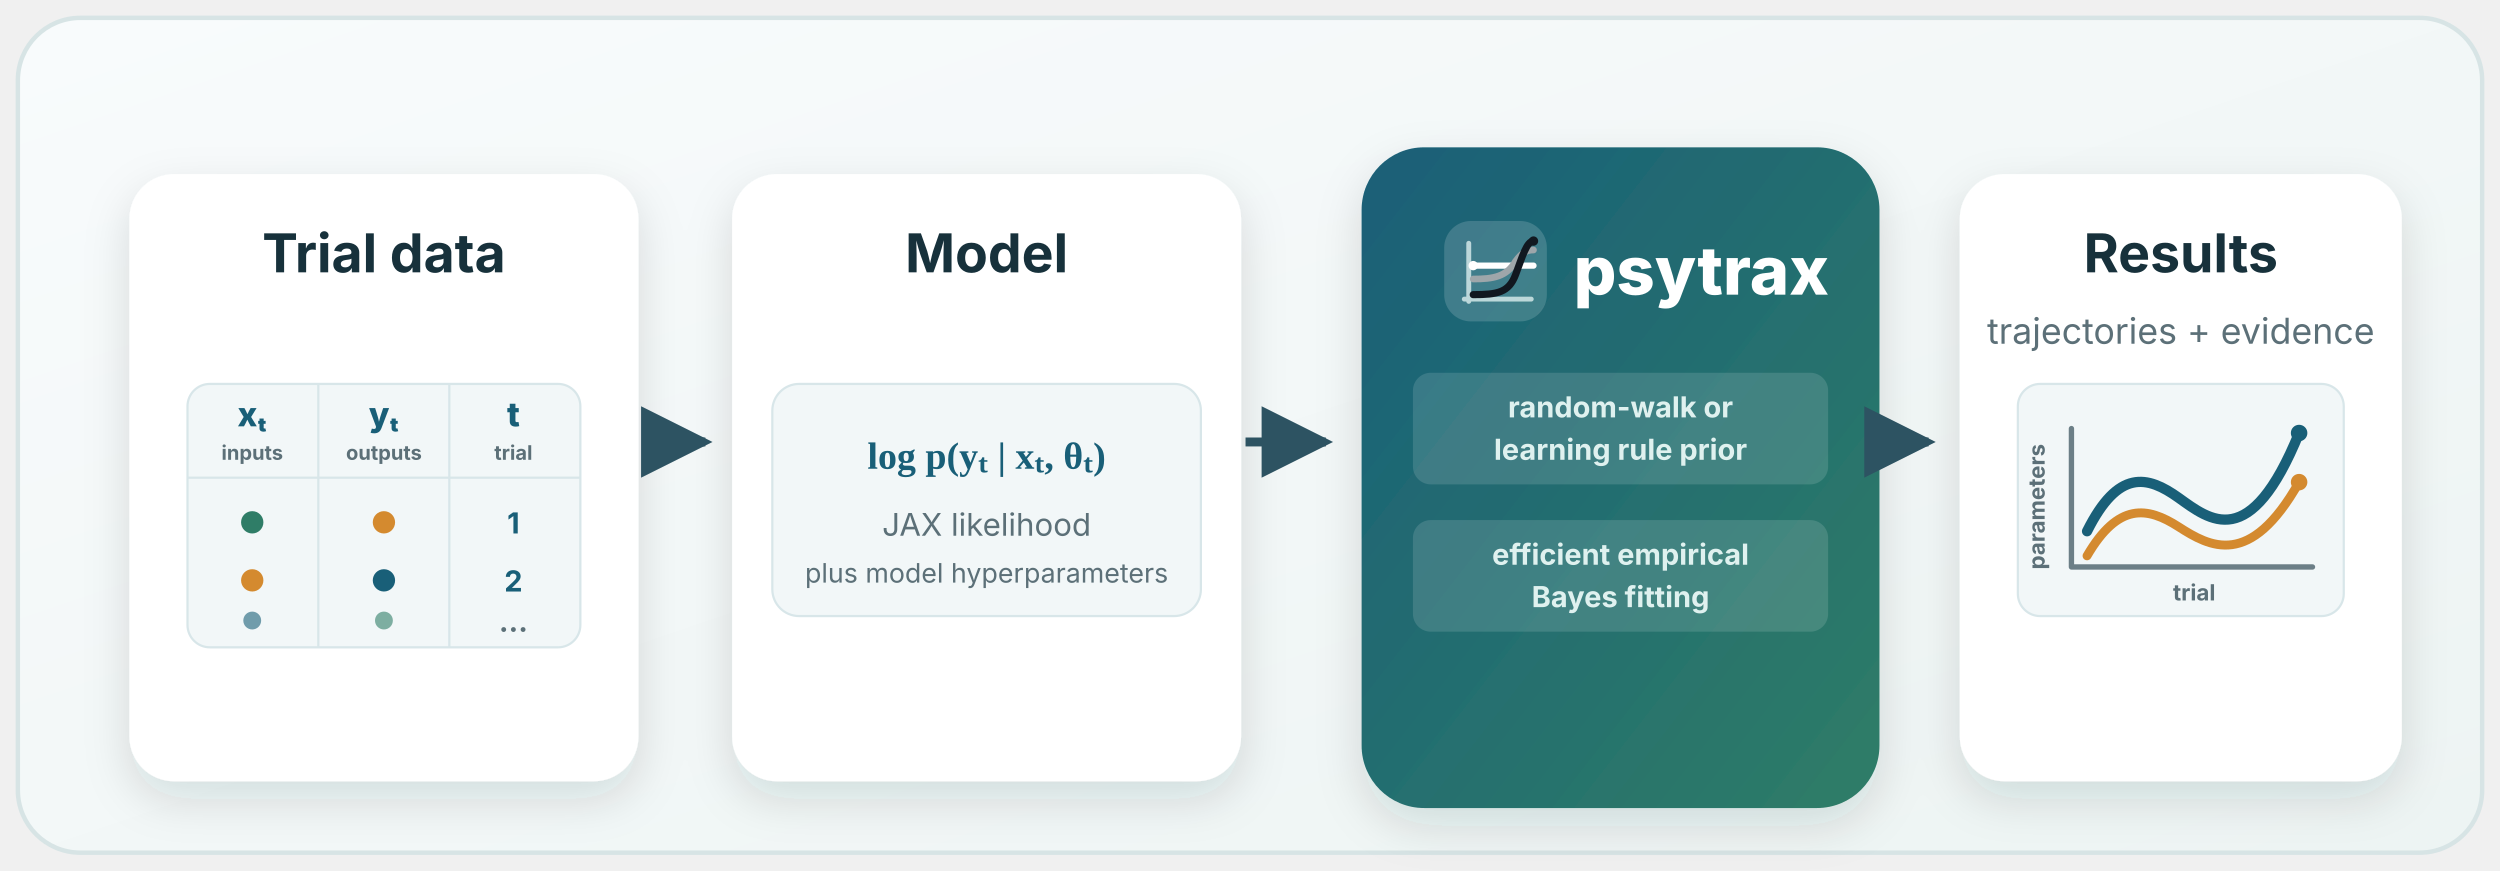
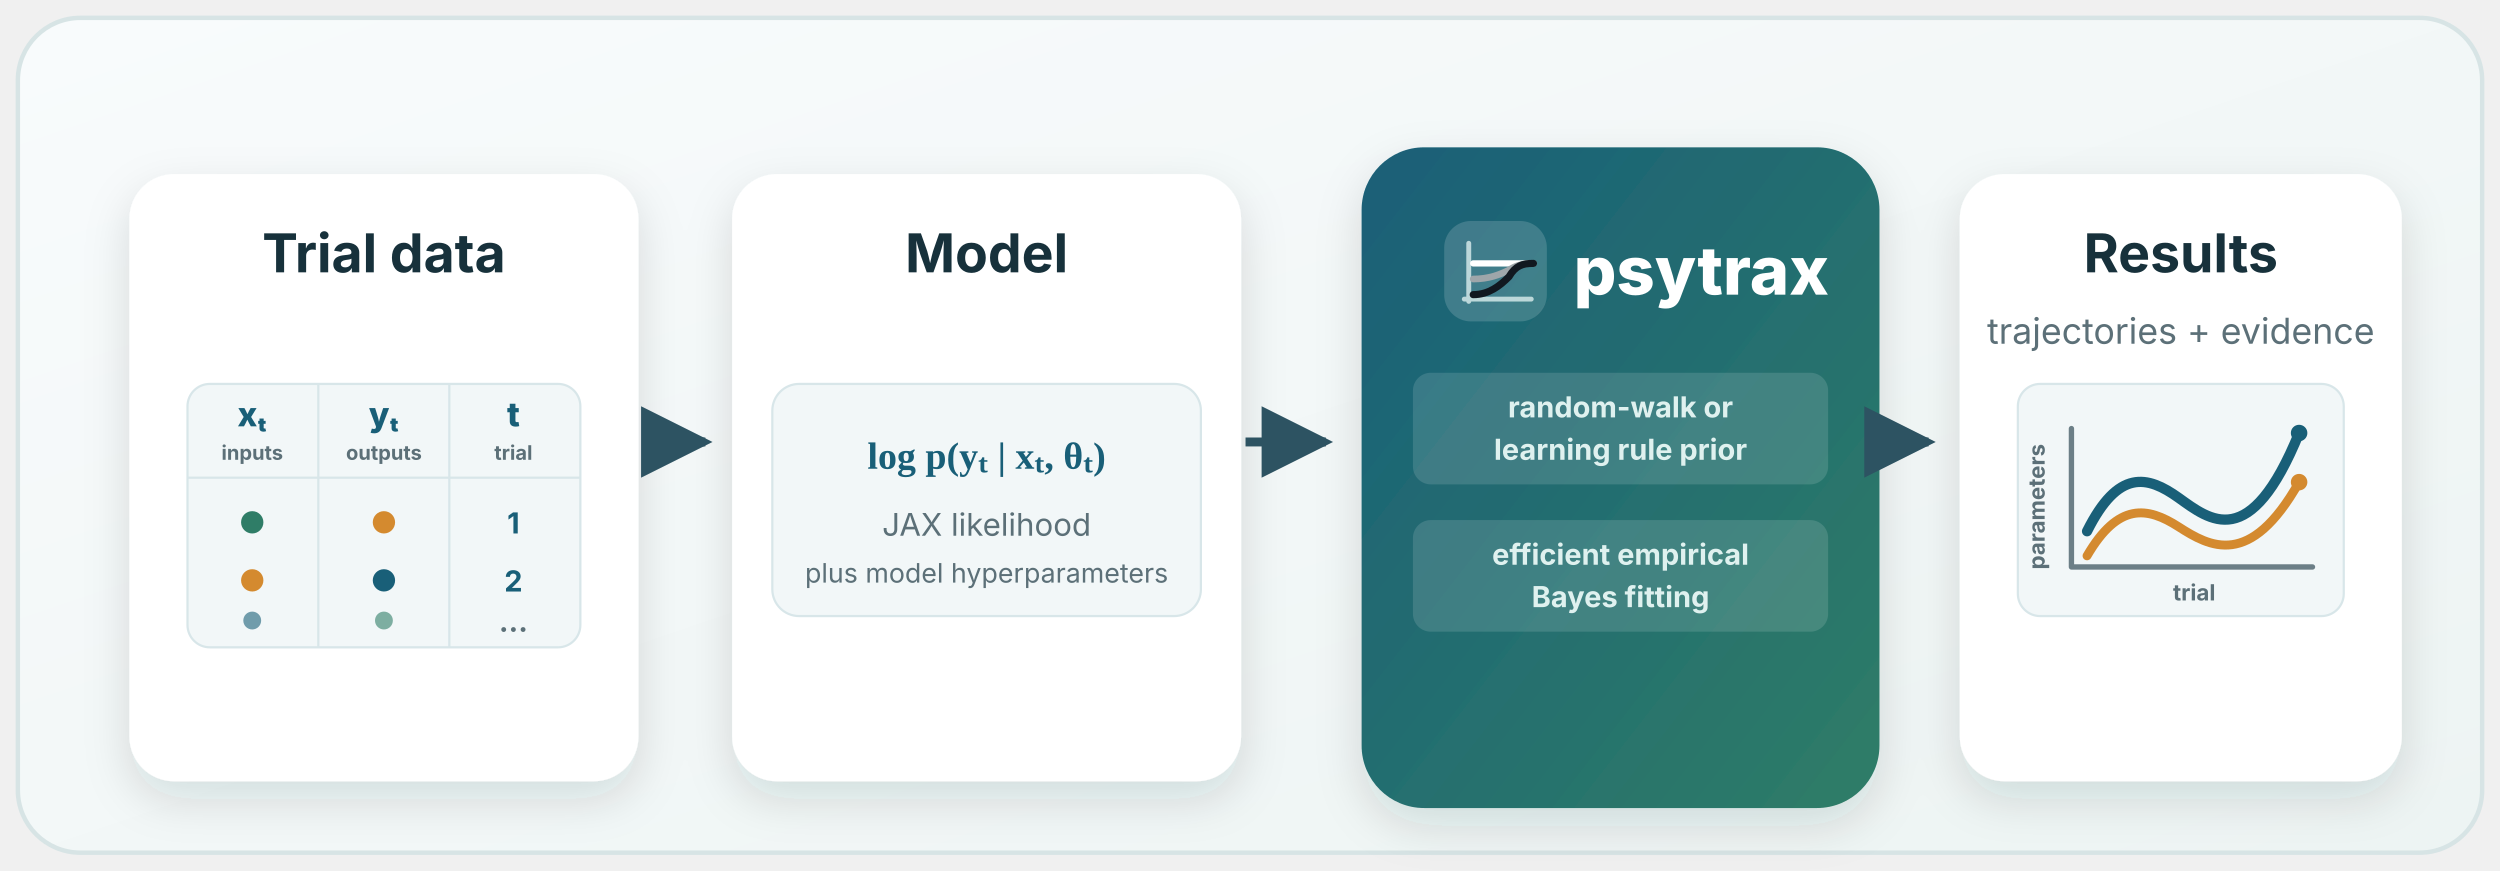
<svg xmlns="http://www.w3.org/2000/svg" viewBox="0 0 1120 390" role="img" aria-labelledby="title desc">
  <defs>
    <linearGradient id="background" x1="0" y1="0" x2="1" y2="1">
      <stop offset="0" stop-color="#f8fbfc" />
      <stop offset="1" stop-color="#edf4f3" />
    </linearGradient>
    <linearGradient id="core" x1="0" y1="0" x2="1" y2="1">
      <stop offset="0" stop-color="#195f78" />
      <stop offset="1" stop-color="#2f7d67" />
    </linearGradient>
    <filter id="shadow" x="-8%" y="-8%" width="116%" height="124%">
      <feDropShadow dx="0" dy="8" stdDeviation="10" flood-color="#17313b" flood-opacity="0.13" />
    </filter>
    <marker id="arrow" viewBox="0 0 10 10" refX="9" refY="5" markerWidth="8" markerHeight="8" orient="auto-start-reverse">
      <path d="M0 0 L10 5 L0 10 Z" fill="#2d5362" />
    </marker>
  </defs>
  <rect x="8" y="8" width="1104" height="374" rx="28" fill="url(#background)" stroke="#d7e4e5" stroke-width="2" />
  <g filter="url(#shadow)">
    <rect x="58" y="78" width="228" height="272" rx="20" fill="#ffffff" />
    <rect x="328" y="78" width="228" height="272" rx="20" fill="#ffffff" />
    <rect x="610" y="66" width="232" height="296" rx="28" fill="url(#core)" />
    <rect x="878" y="78" width="198" height="272" rx="20" fill="#ffffff" />
  </g>
  <text x="172" y="122" text-anchor="middle" fill="#17313b" font-family="Inter, Arial, sans-serif" font-size="24" font-weight="700">Trial data</text>
  <g transform="translate(84 172)">
    <rect x="0" y="0" width="176" height="118" rx="10" fill="#f2f7f8" stroke="#d8e6e9" />
    <line x1="0" y1="42" x2="176" y2="42" stroke="#d8e6e9" />
    <line x1="58.6" y1="0" x2="58.6" y2="118" stroke="#d8e6e9" />
    <line x1="117.3" y1="0" x2="117.3" y2="118" stroke="#d8e6e9" />
    <text x="29" y="19" text-anchor="middle" fill="#195f78" font-family="Inter, Arial, sans-serif" font-size="15" font-weight="800">xₜ</text>
    <text x="88" y="19" text-anchor="middle" fill="#195f78" font-family="Inter, Arial, sans-serif" font-size="15" font-weight="800">yₜ</text>
    <text x="146" y="19" text-anchor="middle" fill="#195f78" font-family="Inter, Arial, sans-serif" font-size="15" font-weight="800">t</text>
    <text x="29" y="34" text-anchor="middle" fill="#5c7078" font-family="Inter, Arial, sans-serif" font-size="9" font-weight="700">inputs</text>
    <text x="88" y="34" text-anchor="middle" fill="#5c7078" font-family="Inter, Arial, sans-serif" font-size="9" font-weight="700">outputs</text>
    <text x="146" y="34" text-anchor="middle" fill="#5c7078" font-family="Inter, Arial, sans-serif" font-size="9" font-weight="700">trial</text>
    <circle cx="29" cy="62" r="5" fill="#2f7d67" />
    <circle cx="88" cy="62" r="5" fill="#d48a2f" />
    <text x="146" y="67" text-anchor="middle" fill="#195f78" font-family="Inter, Arial, sans-serif" font-size="13" font-weight="700">1</text>
    <circle cx="29" cy="88" r="5" fill="#d48a2f" />
    <circle cx="88" cy="88" r="5" fill="#195f78" />
    <text x="146" y="93" text-anchor="middle" fill="#195f78" font-family="Inter, Arial, sans-serif" font-size="13" font-weight="700">2</text>
    <circle cx="29" cy="106" r="4" fill="#195f78" opacity="0.6" />
    <circle cx="88" cy="106" r="4" fill="#2f7d67" opacity="0.6" />
    <text x="146" y="111" text-anchor="middle" fill="#5c7078" font-family="Inter, Arial, sans-serif" font-size="13" font-weight="700">...</text>
  </g>
  <text x="442" y="122" text-anchor="middle" fill="#17313b" font-family="Inter, Arial, sans-serif" font-size="24" font-weight="700">Model</text>
  <g transform="translate(346 172)">
    <rect x="0" y="0" width="192" height="104" rx="12" fill="#f2f7f8" stroke="#d8e6e9" />
    <text x="96" y="38" text-anchor="middle" fill="#195f78" font-family="Georgia, 'Times New Roman', serif" font-size="17" font-weight="700">log p(yₜ | xₜ, θₜ)</text>
    <text x="96" y="68" text-anchor="middle" fill="#5c7078" font-family="Inter, Arial, sans-serif" font-size="14">JAX likelihood</text>
    <text x="96" y="89" text-anchor="middle" fill="#5c7078" font-family="Inter, Arial, sans-serif" font-size="12">plus model hyperparameters</text>
  </g>
  <g transform="translate(647 99)">
    <rect x="0" y="0" width="46" height="45" rx="12" fill="#ffffff" opacity="0.16" />
    <path d="M9 35 H39 M11 36 V10" fill="none" stroke="#dff1ef" stroke-width="2.2" stroke-linecap="round" opacity="0.78" />
-     <path d="M13 20 C22 20 31 20 40 20" fill="none" stroke="#ffffff" stroke-width="2.8" stroke-linecap="round" />
-     <path d="M13 26 C22 26 28 25 32 18 C35 14 37 13 40 13" fill="none" stroke="#9ea6aa" stroke-width="3" stroke-linecap="round" />
-     <path d="M13 33 C24 33 29 32 32 24 C35 16 37 9 40 9" fill="none" stroke="#111820" stroke-width="3.2" stroke-linecap="round" />
-     <circle cx="13" cy="20" r="2.1" fill="#ffffff" />
-     <circle cx="40" cy="9" r="2.1" fill="#111820" />
+     <path d="M13 19 H40" fill="none" stroke="#ffffff" stroke-width="2.8" stroke-linecap="round" />
+     <path d="M13 26 C20 26 25 24 29 22 C32 20 35 19 40 19" fill="none" stroke="#9ea6aa" stroke-width="3" stroke-linecap="round" />
+     <path d="M13 33 C20 33 25 29 29 25 C32 20 35 19 40 19" fill="none" stroke="#111820" stroke-width="3.2" stroke-linecap="round" />
    <text x="58" y="33" fill="#ffffff" font-family="Inter, Arial, sans-serif" font-size="30" font-weight="800" letter-spacing="0">psytrax</text>
  </g>
  <g transform="translate(639 167)">
    <rect x="-6" y="0" width="186" height="50" rx="8" fill="#ffffff" opacity="0.13" />
    <rect x="-6" y="66" width="186" height="50" rx="8" fill="#ffffff" opacity="0.13" />
    <text x="87" y="20" text-anchor="middle" fill="#dff1ef" font-family="Inter, Arial, sans-serif" font-size="13" font-weight="700">random-walk or</text>
    <text x="87" y="39" text-anchor="middle" fill="#dff1ef" font-family="Inter, Arial, sans-serif" font-size="13" font-weight="700">learning rule prior</text>
    <text x="87" y="86" text-anchor="middle" fill="#dff1ef" font-family="Inter, Arial, sans-serif" font-size="13" font-weight="700">efficient empirical</text>
    <text x="87" y="105" text-anchor="middle" fill="#dff1ef" font-family="Inter, Arial, sans-serif" font-size="13" font-weight="700">Bayes fitting</text>
  </g>
  <text x="977" y="122" text-anchor="middle" fill="#17313b" font-family="Inter, Arial, sans-serif" font-size="24" font-weight="700">Results</text>
  <text x="977" y="154" text-anchor="middle" fill="#5c7078" font-family="Inter, Arial, sans-serif" font-size="16">trajectories + evidence</text>
  <g transform="translate(904 172)">
    <rect x="0" y="0" width="146" height="104" rx="10" fill="#f2f7f8" stroke="#d8e6e9" />
    <path d="M24 82 V20 M24 82 H132" fill="none" stroke="#6c7f87" stroke-width="2.4" stroke-linecap="round" />
    <text x="79" y="97" text-anchor="middle" fill="#5c7078" font-family="Inter, Arial, sans-serif" font-size="10" font-weight="700">trial</text>
    <text transform="translate(12 55) rotate(-90)" text-anchor="middle" fill="#5c7078" font-family="Inter, Arial, sans-serif" font-size="10" font-weight="700">parameters</text>
    <path d="M31 66 C45 38 58 41 72 51 S104 76 126 22" fill="none" stroke="#195f78" stroke-width="4.6" stroke-linecap="round" />
    <path d="M31 77 C45 53 58 55 72 64 S104 83 126 44" fill="none" stroke="#d48a2f" stroke-width="4" stroke-linecap="round" />
    <circle cx="126" cy="22" r="3.7" fill="#195f78" />
    <circle cx="126" cy="44" r="3.7" fill="#d48a2f" />
  </g>
  <line x1="288" y1="198" x2="316" y2="198" stroke="#2d5362" stroke-width="4" marker-end="url(#arrow)" />
  <line x1="558" y1="198" x2="594" y2="198" stroke="#2d5362" stroke-width="4" marker-end="url(#arrow)" />
  <line x1="844" y1="198" x2="864" y2="198" stroke="#2d5362" stroke-width="4" marker-end="url(#arrow)" />
</svg>
